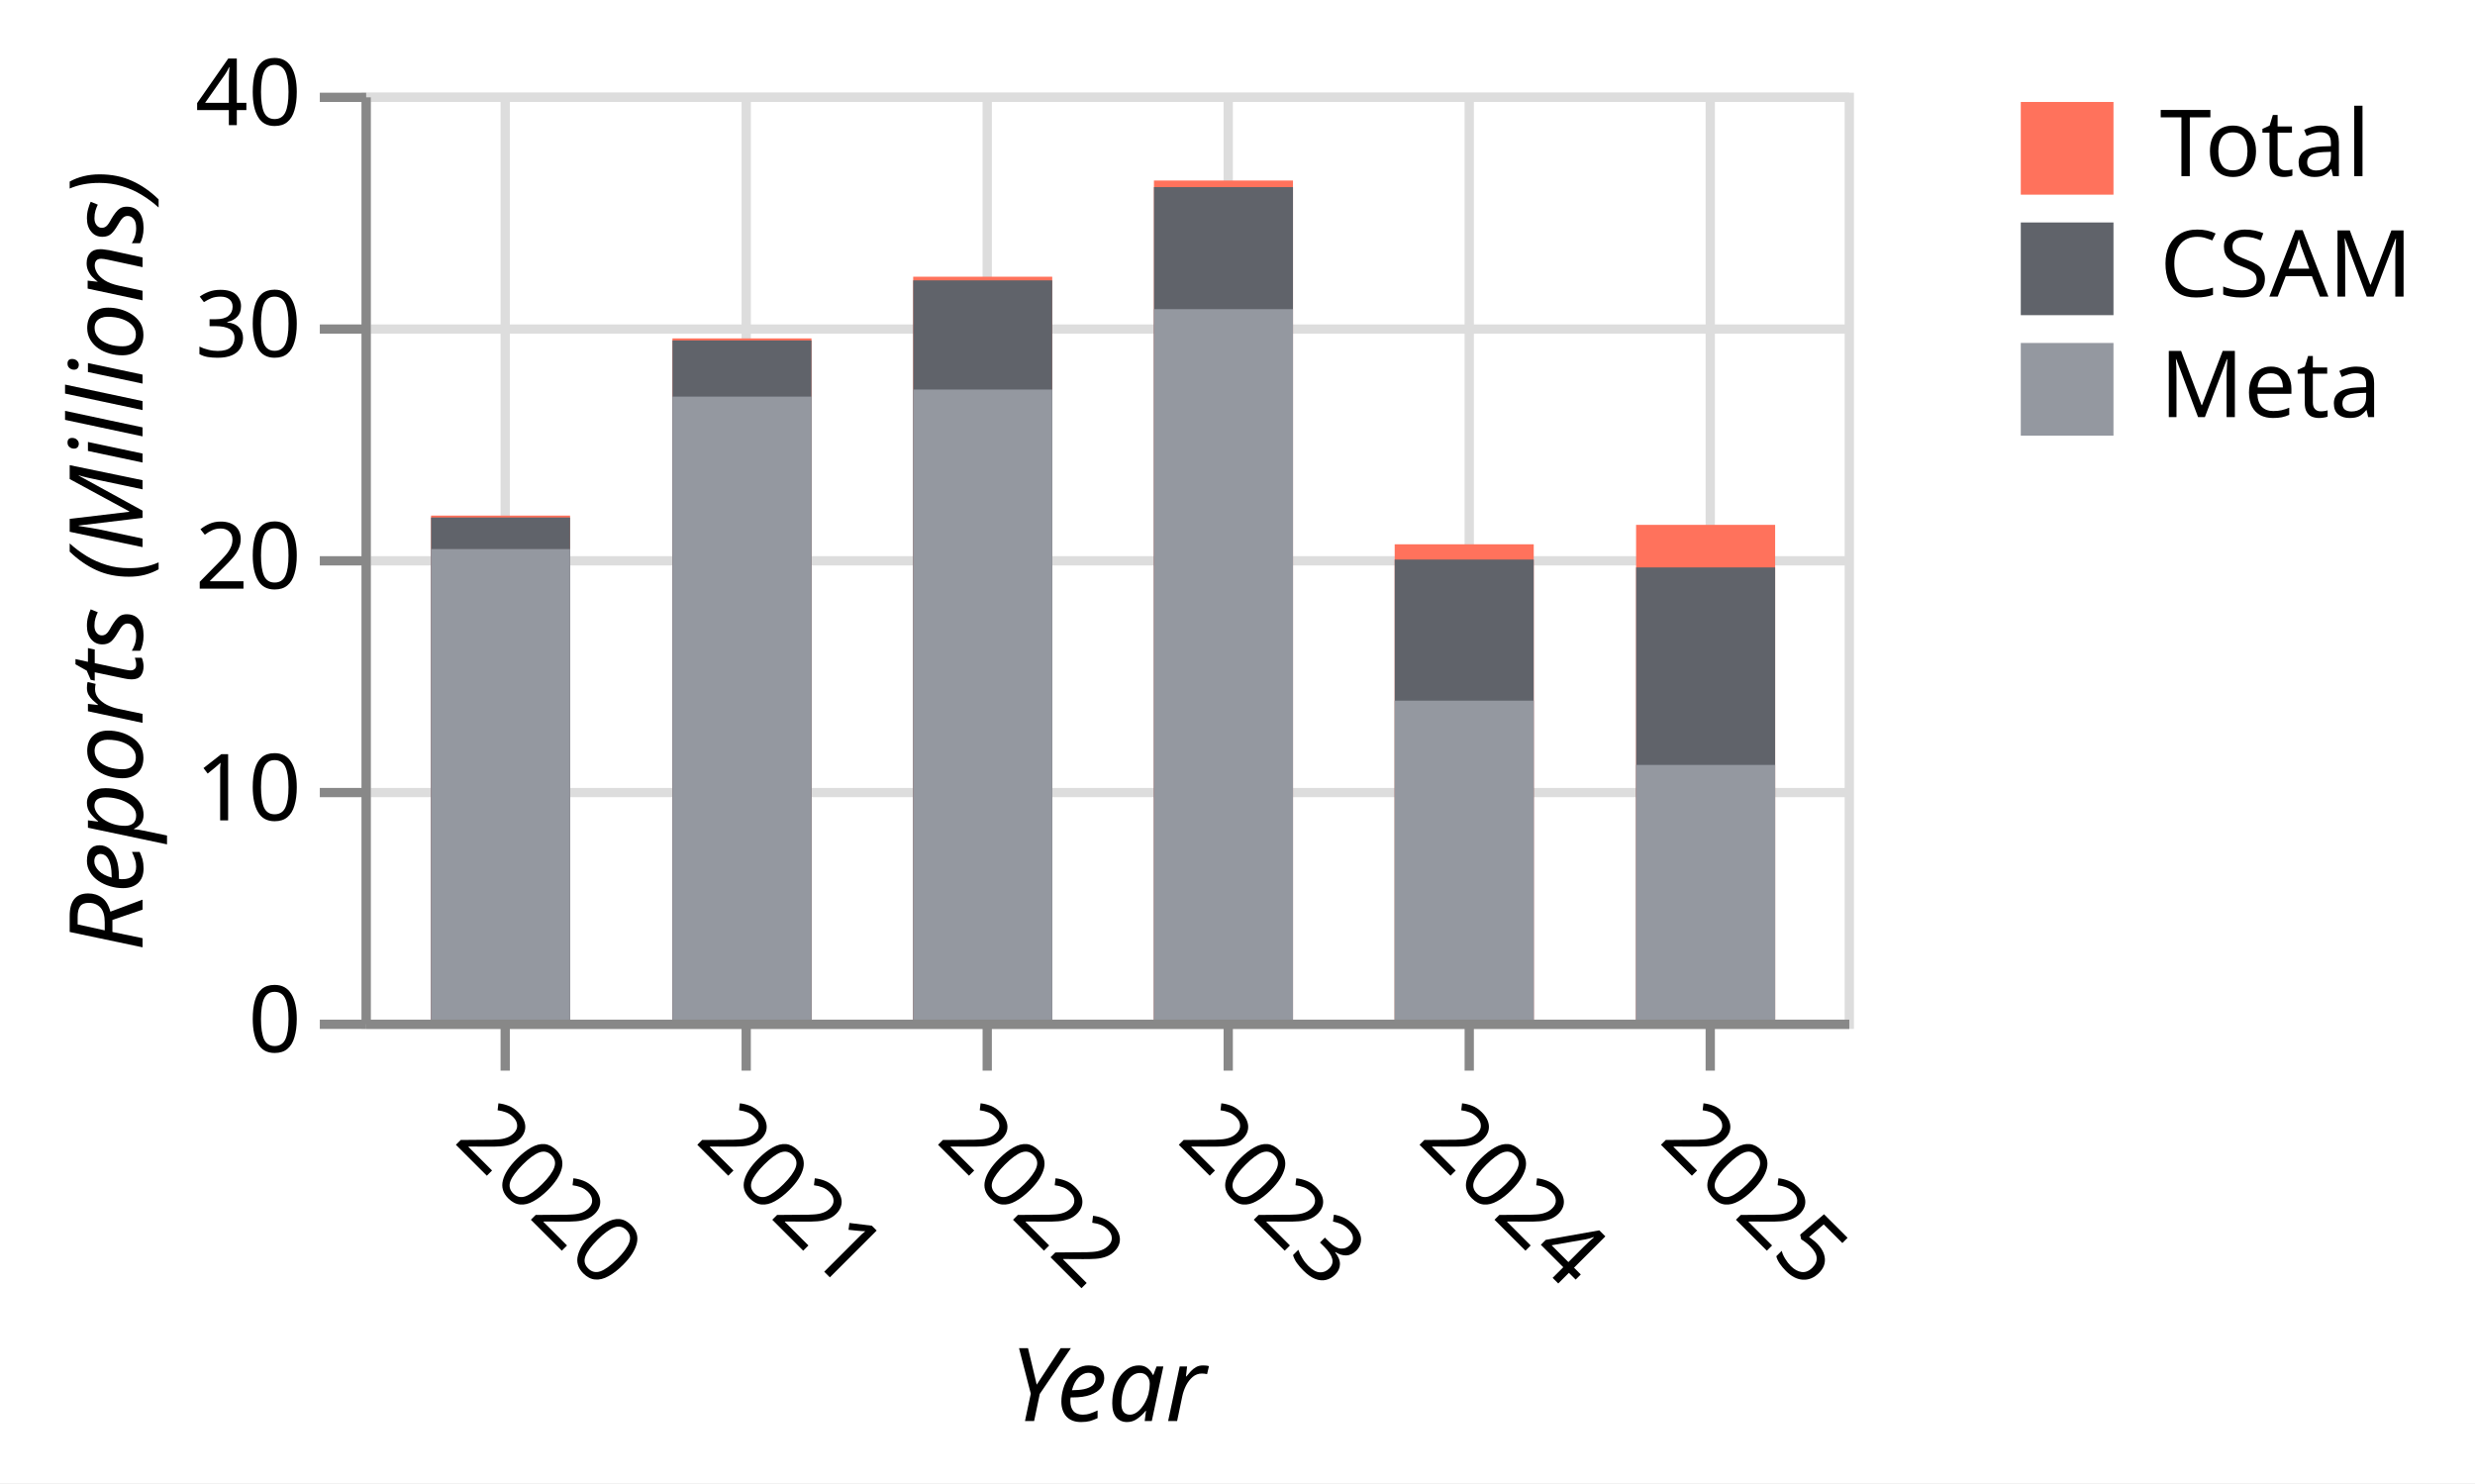
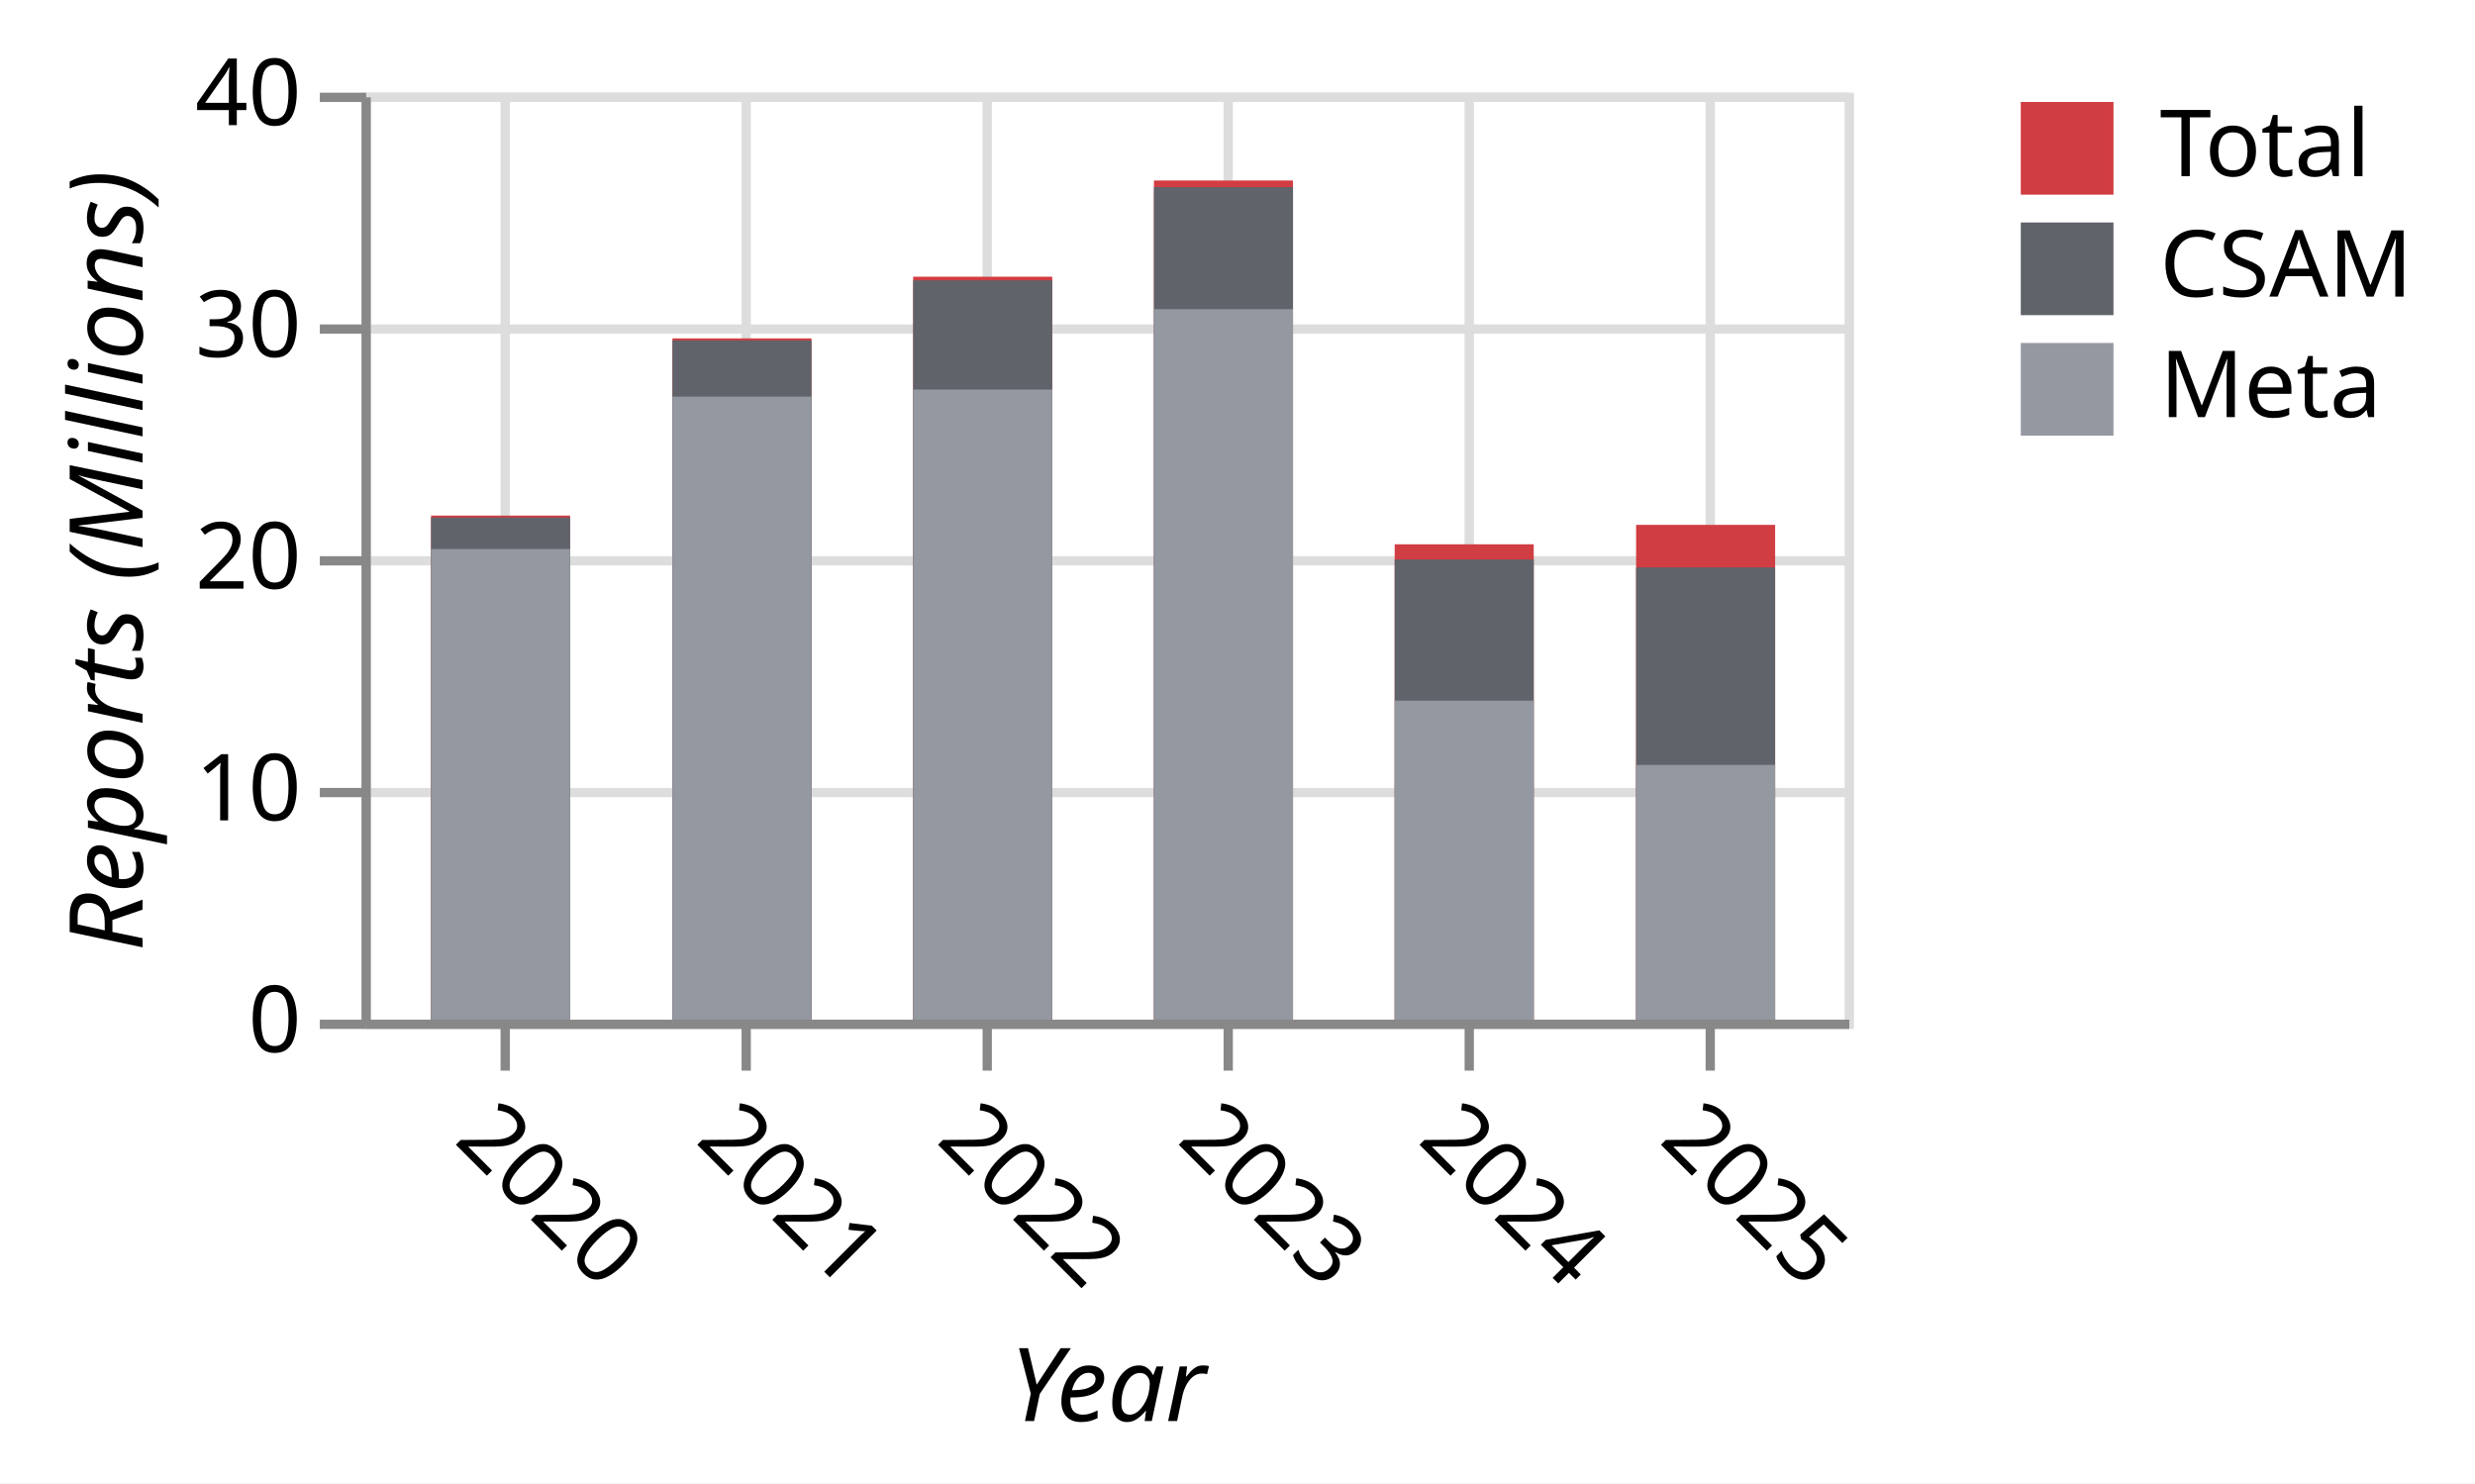
<svg xmlns="http://www.w3.org/2000/svg" version="1.1" class="marks" width="267" height="160" viewBox="0 0 267 160">
  <rect width="267" height="160" fill="white" />
  <g fill="none" stroke-miterlimit="10" transform="translate(39,10)">
    <g class="mark-group role-frame root" role="graphics-object" aria-roledescription="group mark container">
      <g transform="translate(0,0)">
        <path class="background" aria-hidden="true" d="M0.5,0.5h160v100h-160Z" stroke="#ddd" />
        <g>
          <g class="mark-group role-axis" aria-hidden="true">
            <g transform="translate(0.5,100.5)">
              <path class="background" aria-hidden="true" d="M0,0h0v0h0Z" pointer-events="none" />
              <g>
                <g class="mark-rule role-axis-grid" pointer-events="none">
                  <line transform="translate(15,-100)" x2="0" y2="100" stroke="#ddd" stroke-width="1" opacity="1" />
                  <line transform="translate(41,-100)" x2="0" y2="100" stroke="#ddd" stroke-width="1" opacity="1" />
                  <line transform="translate(67,-100)" x2="0" y2="100" stroke="#ddd" stroke-width="1" opacity="1" />
                  <line transform="translate(93,-100)" x2="0" y2="100" stroke="#ddd" stroke-width="1" opacity="1" />
                  <line transform="translate(119,-100)" x2="0" y2="100" stroke="#ddd" stroke-width="1" opacity="1" />
                  <line transform="translate(145,-100)" x2="0" y2="100" stroke="#ddd" stroke-width="1" opacity="1" />
                </g>
              </g>
              <path class="foreground" aria-hidden="true" d="" pointer-events="none" display="none" />
            </g>
          </g>
          <g class="mark-group role-axis" aria-hidden="true">
            <g transform="translate(0.5,0.5)">
              <path class="background" aria-hidden="true" d="M0,0h0v0h0Z" pointer-events="none" />
              <g>
                <g class="mark-rule role-axis-grid" pointer-events="none">
                  <line transform="translate(0,100)" x2="160" y2="0" stroke="#ddd" stroke-width="1" opacity="1" />
                  <line transform="translate(0,75)" x2="160" y2="0" stroke="#ddd" stroke-width="1" opacity="1" />
                  <line transform="translate(0,50)" x2="160" y2="0" stroke="#ddd" stroke-width="1" opacity="1" />
                  <line transform="translate(0,25)" x2="160" y2="0" stroke="#ddd" stroke-width="1" opacity="1" />
                  <line transform="translate(0,0)" x2="160" y2="0" stroke="#ddd" stroke-width="1" opacity="1" />
                </g>
              </g>
              <path class="foreground" aria-hidden="true" d="" pointer-events="none" display="none" />
            </g>
          </g>
          <g class="mark-group role-axis" role="graphics-symbol" aria-roledescription="axis" aria-label="X-axis titled 'Year' for a time scale with values from Tuesday, 04 June 2019, 6:36:55 AM to Wednesday, 30 July 2025, 9:23:04 PM">
            <g transform="translate(0.5,100.5)">
              <path class="background" aria-hidden="true" d="M0,0h0v0h0Z" pointer-events="none" />
              <g>
                <g class="mark-rule role-axis-tick" pointer-events="none">
                  <line transform="translate(15,0)" x2="0" y2="5" stroke="#888" stroke-width="1" opacity="1" />
                  <line transform="translate(41,0)" x2="0" y2="5" stroke="#888" stroke-width="1" opacity="1" />
                  <line transform="translate(67,0)" x2="0" y2="5" stroke="#888" stroke-width="1" opacity="1" />
                  <line transform="translate(93,0)" x2="0" y2="5" stroke="#888" stroke-width="1" opacity="1" />
                  <line transform="translate(119,0)" x2="0" y2="5" stroke="#888" stroke-width="1" opacity="1" />
                  <line transform="translate(145,0)" x2="0" y2="5" stroke="#888" stroke-width="1" opacity="1" />
                </g>
                <g class="mark-text role-axis-label" pointer-events="none">
                  <text text-anchor="start" transform="translate(14.99704,7) rotate(45) translate(0,8)" font-family="sans-serif" font-size="10px" fill="#000" opacity="1">2020</text>
                  <text text-anchor="start" transform="translate(41.03973,7) rotate(45) translate(0,8)" font-family="sans-serif" font-size="10px" fill="#000" opacity="1">2021</text>
                  <text text-anchor="start" transform="translate(67.01127,7) rotate(45) translate(0,8)" font-family="sans-serif" font-size="10px" fill="#000" opacity="1">2022</text>
                  <text text-anchor="start" transform="translate(92.9828,7) rotate(45) translate(0,8)" font-family="sans-serif" font-size="10px" fill="#000" opacity="1">2023</text>
                  <text text-anchor="start" transform="translate(118.9543,7) rotate(45) translate(0,8)" font-family="sans-serif" font-size="10px" fill="#000" opacity="1">2024</text>
                  <text text-anchor="start" transform="translate(144.997,7) rotate(45) translate(0,8)" font-family="sans-serif" font-size="10px" fill="#000" opacity="1">2025</text>
                </g>
                <g class="mark-rule role-axis-domain" pointer-events="none">
                  <line transform="translate(0,0)" x2="160" y2="0" stroke="#888" stroke-width="1" opacity="1" />
                </g>
                <g class="mark-text role-axis-title" pointer-events="none">
                  <text text-anchor="middle" transform="translate(80,42.80143)" font-family="sans-serif" font-size="11px" font-style="italic" font-weight="normal" fill="#000" opacity="1">Year</text>
                </g>
              </g>
              <path class="foreground" aria-hidden="true" d="" pointer-events="none" display="none" />
            </g>
          </g>
          <g class="mark-group role-axis" role="graphics-symbol" aria-roledescription="axis" aria-label="Y-axis titled 'Reports (Millions)' for a linear scale with values from 0 to 40">
            <g transform="translate(0.5,0.5)">
              <path class="background" aria-hidden="true" d="M0,0h0v0h0Z" pointer-events="none" />
              <g>
                <g class="mark-rule role-axis-tick" pointer-events="none">
                  <line transform="translate(0,100)" x2="-5" y2="0" stroke="#888" stroke-width="1" opacity="1" />
                  <line transform="translate(0,75)" x2="-5" y2="0" stroke="#888" stroke-width="1" opacity="1" />
                  <line transform="translate(0,50)" x2="-5" y2="0" stroke="#888" stroke-width="1" opacity="1" />
                  <line transform="translate(0,25)" x2="-5" y2="0" stroke="#888" stroke-width="1" opacity="1" />
                  <line transform="translate(0,0)" x2="-5" y2="0" stroke="#888" stroke-width="1" opacity="1" />
                </g>
                <g class="mark-text role-axis-label" pointer-events="none">
                  <text text-anchor="end" transform="translate(-7,103)" font-family="sans-serif" font-size="10px" fill="#000" opacity="1">0</text>
                  <text text-anchor="end" transform="translate(-7,78)" font-family="sans-serif" font-size="10px" fill="#000" opacity="1">10</text>
                  <text text-anchor="end" transform="translate(-7,53)" font-family="sans-serif" font-size="10px" fill="#000" opacity="1">20</text>
                  <text text-anchor="end" transform="translate(-7,28)" font-family="sans-serif" font-size="10px" fill="#000" opacity="1">30</text>
                  <text text-anchor="end" transform="translate(-7,3)" font-family="sans-serif" font-size="10px" fill="#000" opacity="1">40</text>
                </g>
                <g class="mark-rule role-axis-domain" pointer-events="none">
                  <line transform="translate(0,100)" x2="0" y2="-100" stroke="#888" stroke-width="1" opacity="1" />
                </g>
                <g class="mark-text role-axis-title" pointer-events="none">
                  <text text-anchor="middle" transform="translate(-22.12305,50) rotate(-90) translate(0,-2)" font-family="sans-serif" font-size="11px" font-style="italic" font-weight="normal" fill="#000" opacity="1">Reports (Millions)</text>
                </g>
              </g>
              <path class="foreground" aria-hidden="true" d="" pointer-events="none" display="none" />
            </g>
          </g>
          <g class="mark-rect role-mark marks" role="graphics-object" aria-roledescription="rect mark container">
-             <path aria-label="Year: Jan 01, 2020; Reports (Millions): 21.751085; variable: Total" role="graphics-symbol" aria-roledescription="bar" d="M7.5,45.622h15v54.378h-15Z" fill="#ff725c" />
-             <path aria-label="Year: Jan 01, 2021; Reports (Millions): 29.397681; variable: Total" role="graphics-symbol" aria-roledescription="bar" d="M33.543,26.506h15v73.494h-15Z" fill="#ff725c" />
-             <path aria-label="Year: Jan 01, 2022; Reports (Millions): 32.059029; variable: Total" role="graphics-symbol" aria-roledescription="bar" d="M59.514,19.852h15v80.148h-15Z" fill="#ff725c" />
-             <path aria-label="Year: Jan 01, 2023; Reports (Millions): 36.210368; variable: Total" role="graphics-symbol" aria-roledescription="bar" d="M85.486,9.474h15v90.526h-15Z" fill="#ff725c" />
-             <path aria-label="Year: Jan 01, 2024; Reports (Millions): 20.512803; variable: Total" role="graphics-symbol" aria-roledescription="bar" d="M111.457,48.718h15v51.282h-15Z" fill="#ff725c" />
-             <path aria-label="Year: Jan 01, 2025; Reports (Millions): 21.351493; variable: Total" role="graphics-symbol" aria-roledescription="bar" d="M137.5,46.621h15v53.379h-15Z" fill="#ff725c" />
+             <path aria-label="Year: Jan 01, 2020; Reports (Millions): 21.751085; variable: Total" role="graphics-symbol" aria-roledescription="bar" d="M7.5,45.622h15v54.378h-15Z" fill="#d03d42" />
+             <path aria-label="Year: Jan 01, 2021; Reports (Millions): 29.397681; variable: Total" role="graphics-symbol" aria-roledescription="bar" d="M33.543,26.506h15v73.494h-15Z" fill="#d03d42" />
+             <path aria-label="Year: Jan 01, 2022; Reports (Millions): 32.059029; variable: Total" role="graphics-symbol" aria-roledescription="bar" d="M59.514,19.852h15v80.148h-15Z" fill="#d03d42" />
+             <path aria-label="Year: Jan 01, 2023; Reports (Millions): 36.210368; variable: Total" role="graphics-symbol" aria-roledescription="bar" d="M85.486,9.474h15v90.526h-15Z" fill="#d03d42" />
+             <path aria-label="Year: Jan 01, 2024; Reports (Millions): 20.512803; variable: Total" role="graphics-symbol" aria-roledescription="bar" d="M111.457,48.718h15v51.282h-15Z" fill="#d03d42" />
+             <path aria-label="Year: Jan 01, 2025; Reports (Millions): 21.351493; variable: Total" role="graphics-symbol" aria-roledescription="bar" d="M137.5,46.621h15v53.379h-15Z" fill="#d03d42" />
            <path aria-label="Year: Jan 01, 2020; Reports (Millions): 21.669264; variable: CSAM" role="graphics-symbol" aria-roledescription="bar" d="M7.5,45.827h15v54.173h-15Z" fill="#60636a" />
            <path aria-label="Year: Jan 01, 2021; Reports (Millions): 29.309106; variable: CSAM" role="graphics-symbol" aria-roledescription="bar" d="M33.543,26.727h15v73.273h-15Z" fill="#60636a" />
            <path aria-label="Year: Jan 01, 2022; Reports (Millions): 31.901234; variable: CSAM" role="graphics-symbol" aria-roledescription="bar" d="M59.514,20.247h15v79.753h-15Z" fill="#60636a" />
            <path aria-label="Year: Jan 01, 2023; Reports (Millions): 35.925098; variable: CSAM" role="graphics-symbol" aria-roledescription="bar" d="M85.486,10.187h15v89.813h-15Z" fill="#60636a" />
            <path aria-label="Year: Jan 01, 2024; Reports (Millions): 19.8543; variable: CSAM" role="graphics-symbol" aria-roledescription="bar" d="M111.457,50.364h15v49.636h-15Z" fill="#60636a" />
            <path aria-label="Year: Jan 01, 2025; Reports (Millions): 19.514872; variable: CSAM" role="graphics-symbol" aria-roledescription="bar" d="M137.5,51.213h15v48.787h-15Z" fill="#60636a" />
            <path aria-label="Year: Jan 01, 2020; Reports (Millions): 20.307216; variable: Meta" role="graphics-symbol" aria-roledescription="bar" d="M7.5,49.232h15v50.768h-15Z" fill="#9498a0" />
            <path aria-label="Year: Jan 01, 2021; Reports (Millions): 26.885302; variable: Meta" role="graphics-symbol" aria-roledescription="bar" d="M33.543,32.787h15v67.213h-15Z" fill="#9498a0" />
            <path aria-label="Year: Jan 01, 2022; Reports (Millions): 27.190665; variable: Meta" role="graphics-symbol" aria-roledescription="bar" d="M59.514,32.023h15v67.977h-15Z" fill="#9498a0" />
            <path aria-label="Year: Jan 01, 2023; Reports (Millions): 30.65871; variable: Meta" role="graphics-symbol" aria-roledescription="bar" d="M85.486,23.353h15v76.647h-15Z" fill="#9498a0" />
            <path aria-label="Year: Jan 01, 2024; Reports (Millions): 13.764805; variable: Meta" role="graphics-symbol" aria-roledescription="bar" d="M111.457,65.588h15v34.412h-15Z" fill="#9498a0" />
            <path aria-label="Year: Jan 01, 2025; Reports (Millions): 10.992733; variable: Meta" role="graphics-symbol" aria-roledescription="bar" d="M137.5,72.518h15v27.482h-15Z" fill="#9498a0" />
          </g>
          <g class="mark-group role-legend" role="graphics-symbol" aria-roledescription="legend" aria-label="Symbol legend for fill color with 3 values: Total, CSAM, Meta">
            <g transform="translate(178,0)">
              <path class="background" aria-hidden="true" d="M0,0h45v37h-45Z" pointer-events="none" />
              <g>
                <g class="mark-group role-legend-entry">
                  <g transform="translate(0,0)">
                    <path class="background" aria-hidden="true" d="M0,0h0v0h0Z" pointer-events="none" />
                    <g>
                      <g class="mark-group role-scope" role="graphics-object" aria-roledescription="group mark container">
                        <g transform="translate(0,0)">
                          <path class="background" aria-hidden="true" d="M0,0h44.892v11h-44.892Z" pointer-events="none" opacity="1" />
                          <g>
                            <g class="mark-symbol role-legend-symbol" pointer-events="none">
-                               <path transform="translate(6,6)" d="M-5,-5h10v10h-10Z" fill="#ff725c" stroke-width="1.5" opacity="1" />
+                               <path transform="translate(6,6)" d="M-5,-5h10v10h-10Z" fill="#d03d42" stroke-width="1.5" opacity="1" />
                            </g>
                            <g class="mark-text role-legend-label" pointer-events="none">
                              <text text-anchor="start" transform="translate(16,9)" font-family="sans-serif" font-size="10px" fill="#000" opacity="1">Total</text>
                            </g>
                          </g>
                          <path class="foreground" aria-hidden="true" d="" pointer-events="none" display="none" />
                        </g>
                        <g transform="translate(0,13)">
                          <path class="background" aria-hidden="true" d="M0,0h44.892v11h-44.892Z" pointer-events="none" opacity="1" />
                          <g>
                            <g class="mark-symbol role-legend-symbol" pointer-events="none">
                              <path transform="translate(6,6)" d="M-5,-5h10v10h-10Z" fill="#60636a" stroke-width="1.5" opacity="1" />
                            </g>
                            <g class="mark-text role-legend-label" pointer-events="none">
                              <text text-anchor="start" transform="translate(16,9)" font-family="sans-serif" font-size="10px" fill="#000" opacity="1">CSAM</text>
                            </g>
                          </g>
                          <path class="foreground" aria-hidden="true" d="" pointer-events="none" display="none" />
                        </g>
                        <g transform="translate(0,26)">
                          <path class="background" aria-hidden="true" d="M0,0h44.892v11h-44.892Z" pointer-events="none" opacity="1" />
                          <g>
                            <g class="mark-symbol role-legend-symbol" pointer-events="none">
                              <path transform="translate(6,6)" d="M-5,-5h10v10h-10Z" fill="#9498a0" stroke-width="1.5" opacity="1" />
                            </g>
                            <g class="mark-text role-legend-label" pointer-events="none">
                              <text text-anchor="start" transform="translate(16,9)" font-family="sans-serif" font-size="10px" fill="#000" opacity="1">Meta</text>
                            </g>
                          </g>
                          <path class="foreground" aria-hidden="true" d="" pointer-events="none" display="none" />
                        </g>
                      </g>
                    </g>
                    <path class="foreground" aria-hidden="true" d="" pointer-events="none" display="none" />
                  </g>
                </g>
              </g>
              <path class="foreground" aria-hidden="true" d="" pointer-events="none" display="none" />
            </g>
          </g>
        </g>
        <path class="foreground" aria-hidden="true" d="" display="none" />
      </g>
    </g>
  </g>
</svg>
